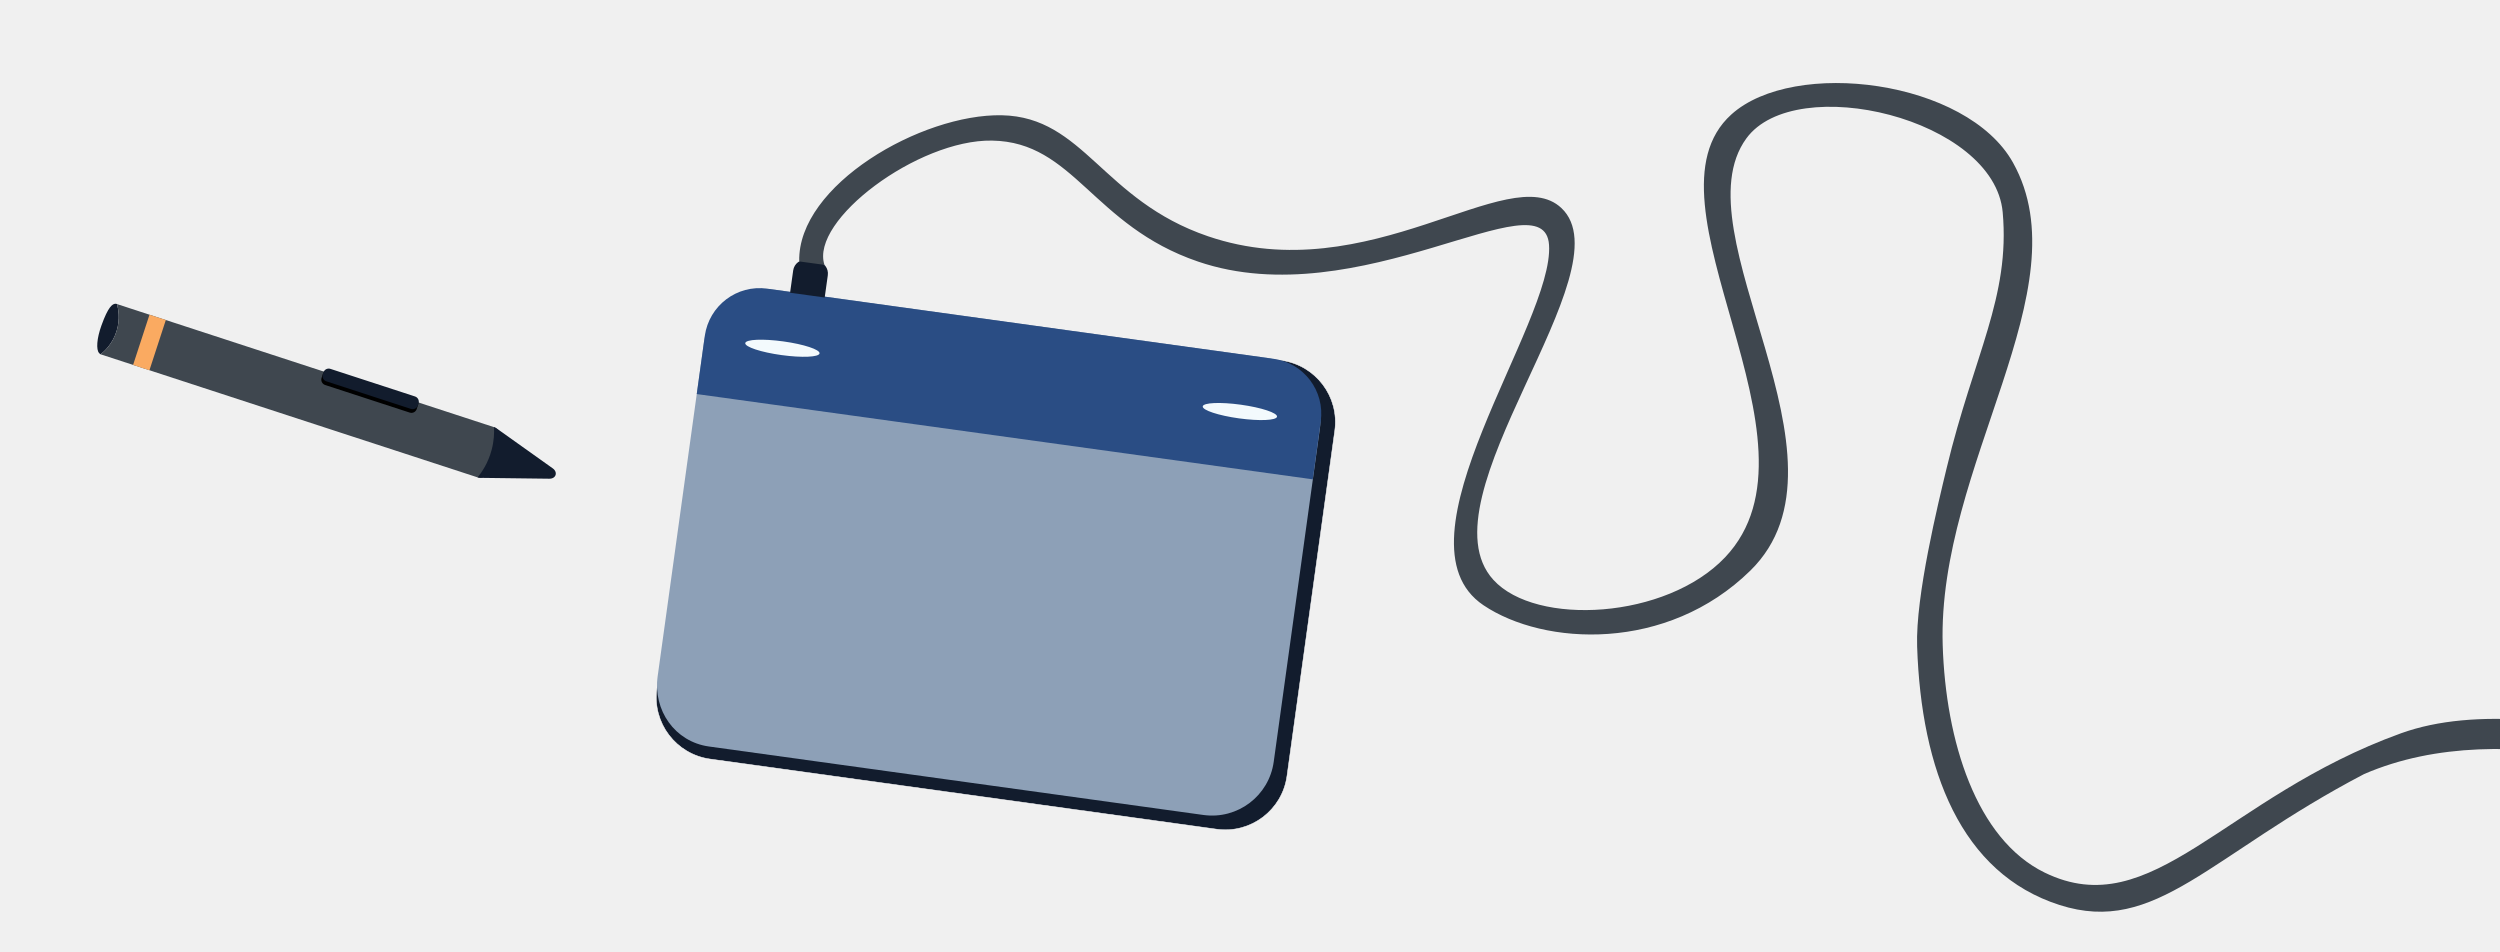
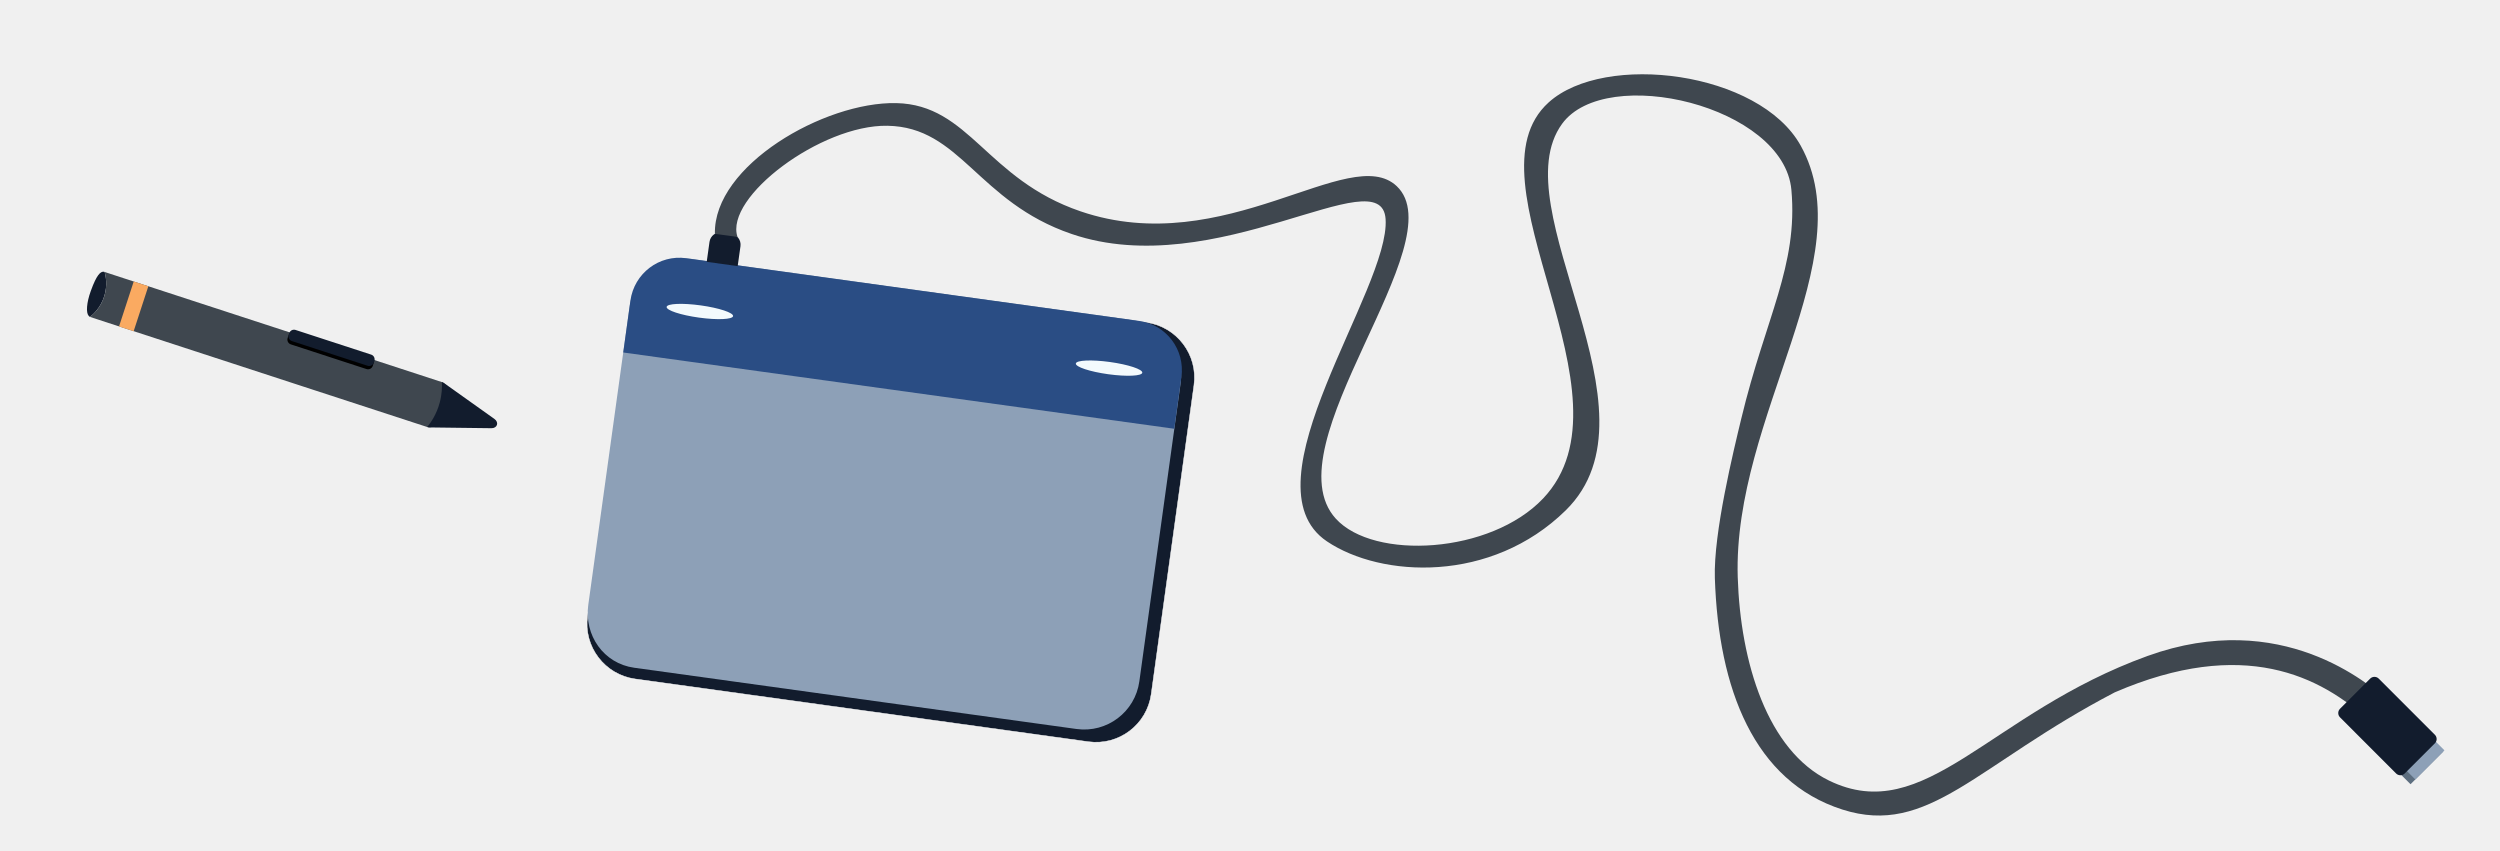
- <svg xmlns="http://www.w3.org/2000/svg" version="1.1" id="Layer_1" x="0px" y="0px" viewBox="0 0 5220.7 1986.7" style="enable-background:new 0 0 5220.7 1986.7;" xml:space="preserve">
+ <svg xmlns="http://www.w3.org/2000/svg" version="1.1" id="Layer_1" x="0px" y="0px" viewBox="0 0 5836.5 1986.7" style="enable-background:new 0 0 5836.5 1986.7;" xml:space="preserve">
  <style type="text/css">
- 	.st0{fill:#121C2D;stroke:#FFFFFF;stroke-miterlimit:10;}
+ 	.st0{fill:#5D6E7F;}
	.st1{fill:#8DA0B7;}
- 	.st2{fill:#2A4D84;}
- 	.st3{fill:#F3FAFD;}
- 	.st4{fill:#121C2D;}
- 	.st5{fill:#3F474F;}
- 	.st6{fill:#FAAA61;}
- 	.st7{fill:#464F4F;}
- 	.st8{fill:#1F2828;}
+ 	.st2{fill:#121C2D;stroke:#FFFFFF;stroke-miterlimit:10;}
+ 	.st3{fill:#2A4D84;}
+ 	.st4{fill:#F3FAFD;}
+ 	.st5{fill:#121C2D;}
+ 	.st6{fill:#3F474F;}
+ 	.st7{fill:#FAAA61;}
+ 	.st8{fill:#464F4F;}
+ 	.st9{fill:#1F2828;}
</style>
+   <rect x="5547.8" y="1637.9" transform="matrix(0.7071 -0.7071 0.7071 0.7071 418.5499 4467.461)" class="st0" width="108.3" height="181.1" />
+   <rect x="5560.7" y="1631.1" transform="matrix(0.7071 -0.7071 0.7071 0.7071 425.4086 4470.302)" class="st1" width="96.2" height="181.1" />
  <g>
-     <path class="st0" d="M2540.8,1731.6l-1058-146.5c-71.2-9.9-121-75.6-111.1-146.8l99.8-721.1c9.9-71.2,75.6-121,146.8-111.1   l1058,146.5c71.2,9.9,121,75.6,111.1,146.8l-99.8,721.1C2677.8,1691.7,2612,1741.5,2540.8,1731.6z" />
+     <path class="st2" d="M2540.8,1731.6l-1058-146.5c-71.2-9.9-121-75.6-111.1-146.8l99.8-721.1c9.9-71.2,75.6-121,146.8-111.1   l1058,146.5c71.2,9.9,121,75.6,111.1,146.8l-99.8,721.1C2677.8,1691.7,2612,1741.5,2540.8,1731.6z" />
    <path class="st1" d="M2513.1,1701.9l-1032.6-143c-71.2-9.9-117-75.6-107.1-146.8l96.5-696.7c9.9-71.2,71.6-121,142.8-111.1   l1032.6,143c71.2,9.9,121,75.6,111.1,146.8l-96.5,696.7C2650.1,1662,2584.4,1711.8,2513.1,1701.9z" />
-     <path class="st2" d="M1455,822.9l16.8-121.3c8.8-63.3,67-107.6,130.1-98.8l1057.8,146.5c63.1,8.7,107.2,67.2,98.4,130.5   l-16.7,121.2" />
-     <ellipse transform="matrix(0.1371 -0.9906 0.9906 0.1371 1382.836 3306.318)" class="st3" cx="2589.1" cy="859.5" rx="14.4" ry="78.3" />
-     <ellipse transform="matrix(0.1371 -0.9906 0.9906 0.1371 689.408 2246.061)" class="st3" cx="1633.9" cy="727.3" rx="14.4" ry="78.3" />
+     <path class="st3" d="M1455,822.9l16.8-121.3c8.8-63.3,67-107.6,130.1-98.8l1057.8,146.5c63.1,8.7,107.2,67.2,98.4,130.5   l-16.7,121.2" />
+     <ellipse transform="matrix(0.1371 -0.9906 0.9906 0.1371 1382.836 3306.318)" class="st4" cx="2589.1" cy="859.5" rx="14.4" ry="78.3" />
+     <ellipse transform="matrix(0.1371 -0.9906 0.9906 0.1371 689.408 2246.061)" class="st4" cx="1633.9" cy="727.3" rx="14.4" ry="78.3" />
  </g>
-   <path class="st4" d="M1722.2,621.3l-72.3-10l6.5-46.6c2-14.2,15.1-24.1,29.3-22.1l20.9,2.9c14.2,2,24.1,15.1,22.1,29.3L1722.2,621.3  z" />
-   <path class="st5" d="M5922.2,1712.5c-297.3-83.6-684.9-225.8-985.2-96.1c-323.6,169.1-434.4,338-636,273.5  c-206.1-66-289-281.5-297.5-540.1c-3.5-105.1,43.8-298.1,61.6-372.1c56.9-236.9,132.9-357,117.1-534.3  c-17.4-196.2-432.9-294.8-535.3-154.4c-144.2,197.7,245.6,669.5,8.5,902.4c-174.2,171.1-431,157.6-557.5,72.5  c-199-133.8,148.3-589.3,136.9-752.7c-10.1-145.2-395.6,150.1-732.8,35.1c-220.6-75.2-258.9-250-430.5-252.7  c-154.6-2.5-380.4,166.7-349.8,259.5l-52.7-7.2c-3.7-159.5,255.7-308.6,423.2-305.2c171.6,3.6,209.9,177.5,430.5,252.7  c337.2,115,628.4-161.8,737.9-59c138.9,130.5-296.7,606.7-142,776.5c88.8,97.5,361.2,82.3,483.9-47.1  c228.2-240.7-189.8-741.7,13.1-924.8c130.6-117.9,491.7-72.5,588.2,100.8c146.9,263.7-158.4,632.1-146.9,1007.5  c6.2,199.6,69.7,405,212.9,474.9c224.9,109.7,374.4-157.3,743.9-290.8c313.2-113.1,847.7,127.8,948.8,130.4" />
+   <path class="st5" d="M1722.2,621.3l-72.3-10l6.5-46.6c2-14.2,15.1-24.1,29.3-22.1l20.9,2.9c14.2,2,24.1,15.1,22.1,29.3L1722.2,621.3  z" />
+   <path class="st6" d="M5532.4,1684.2c-114.6-106.2-295.1-197.5-595.4-67.8c-323.6,169.1-434.4,338-636,273.5  c-206.1-66-289-281.5-297.5-540.1c-3.5-105.1,43.8-298.1,61.6-372.1c56.9-236.9,132.9-357,117.1-534.3  c-17.4-196.2-432.9-294.8-535.3-154.4c-144.2,197.7,245.6,669.5,8.5,902.4c-174.2,171.1-431,157.6-557.5,72.5  c-199-133.8,148.3-589.3,136.9-752.7c-10.1-145.2-395.6,150.1-732.8,35.1c-220.6-75.2-258.9-250-430.5-252.7  c-154.6-2.5-380.4,166.7-349.8,259.5l-52.7-7.2c-3.7-159.5,255.7-308.6,423.2-305.2c171.6,3.6,209.9,177.5,430.5,252.7  c337.2,115,628.4-161.8,737.9-59c138.9,130.5-296.7,606.7-142,776.5c88.8,97.5,361.2,82.3,483.9-47.1  c228.2-240.7-189.8-741.7,13.1-924.8c130.6-117.9,491.7-72.5,588.2,100.8c146.9,263.7-158.4,632.1-146.9,1007.5  c6.2,199.6,69.7,405,212.9,474.9c224.9,109.7,374.4-157.3,743.9-290.8c313.2-113.1,518,67.1,559,102.1" />
  <g>
-     <path class="st4" d="M210.1,739.9c6.9-5.5,25.1-21.3,33.5-49c7.9-25.6,3.1-47.3,0.7-55.9c-0.7-0.3-1.7-0.7-2.9-0.7   c-6.7,0-15.6,6.5-29.5,45.2c-10,27.7-11.3,50.7-5,57.7C207.8,738.3,209.4,739.7,210.1,739.9z" />
-     <path class="st5" d="M210.1,739.9l787.3,257c8.4,2.7,17.4-1.8,20.1-10.2l24.3-74.6c2.7-8.4-1.8-17.4-10.2-20.1L244.3,635   c2.4,8.7,7.2,30.3-0.7,55.9C235.1,718.6,217,734.4,210.1,739.9z" />
-     <path class="st4" d="M997.4,996.9c2,0.7,4.1,1,6.1,1l143.6,1.8c14,0.2,18.5-13.6,7.1-21.7l-117-83.3c-1.7-1.2-3.5-2.1-5.6-2.8   c0.6,11.9,0.2,28.6-5,47.8C1019.4,967,1006.1,986.2,997.4,996.9z" />
-     <rect x="256.9" y="697.3" transform="matrix(0.3103 -0.9506 0.9506 0.3103 -464.6689 789.9837)" class="st6" width="110.4" height="35.9" />
+     <path class="st5" d="M210.1,739.9c6.9-5.5,25.1-21.3,33.5-49c7.9-25.6,3.1-47.3,0.7-55.9c-0.7-0.3-1.7-0.7-2.9-0.7   c-6.7,0-15.6,6.5-29.5,45.2c-10,27.7-11.3,50.7-5,57.7C207.8,738.3,209.4,739.7,210.1,739.9z" />
+     <path class="st6" d="M210.1,739.9l787.3,257c8.4,2.7,17.4-1.8,20.1-10.2l24.3-74.6c2.7-8.4-1.8-17.4-10.2-20.1L244.3,635   c2.4,8.7,7.2,30.3-0.7,55.9C235.1,718.6,217,734.4,210.1,739.9z" />
+     <path class="st5" d="M997.4,996.9c2,0.7,4.1,1,6.1,1l143.6,1.8c14,0.2,18.5-13.6,7.1-21.7l-117-83.3c-1.7-1.2-3.5-2.1-5.6-2.8   c0.6,11.9,0.2,28.6-5,47.8C1019.4,967,1006.1,986.2,997.4,996.9z" />
+     <rect x="256.9" y="697.3" transform="matrix(0.3103 -0.9506 0.9506 0.3103 -464.6689 789.9837)" class="st7" width="110.4" height="35.9" />
    <g>
      <path d="M679,804l176.6,57.6c6.1,2,12.6-1.3,14.6-7.4l2.8-8.5c2-6.1-1.3-12.6-7.4-14.6l-176.7-57.6c-6.1-2-12.6,1.3-14.6,7.4    l-2.8,8.5C669.6,795.5,672.9,802,679,804z" />
-       <path class="st4" d="M681.5,796.3l176.6,57.6c6.1,2,12.6-1.3,14.6-7.4l1.3-4c2-6.1-1.3-12.6-7.4-14.6L690,770.3    c-6.1-2-12.6,1.3-14.6,7.4l-1.3,4C672.1,787.8,675.4,794.3,681.5,796.3z" />
+       <path class="st5" d="M681.5,796.3l176.6,57.6c6.1,2,12.6-1.3,14.6-7.4l1.3-4c2-6.1-1.3-12.6-7.4-14.6L690,770.3    c-6.1-2-12.6,1.3-14.6,7.4l-1.3,4C672.1,787.8,675.4,794.3,681.5,796.3z" />
    </g>
-     <path class="st7" d="M244.3,635" />
    <path class="st8" d="M244.3,635" />
+     <path class="st9" d="M244.3,635" />
  </g>
+   <path class="st5" d="M5684.4,1735.4l-70.4,70.4c-5.5,5.5-14.5,5.5-20,0L5463,1674.7c-5.5-5.5-5.5-14.5,0-20l70.4-70.4  c5.5-5.5,14.5-5.5,20,0l131.1,131.1C5690,1721,5690,1729.9,5684.4,1735.4z" />
</svg>
